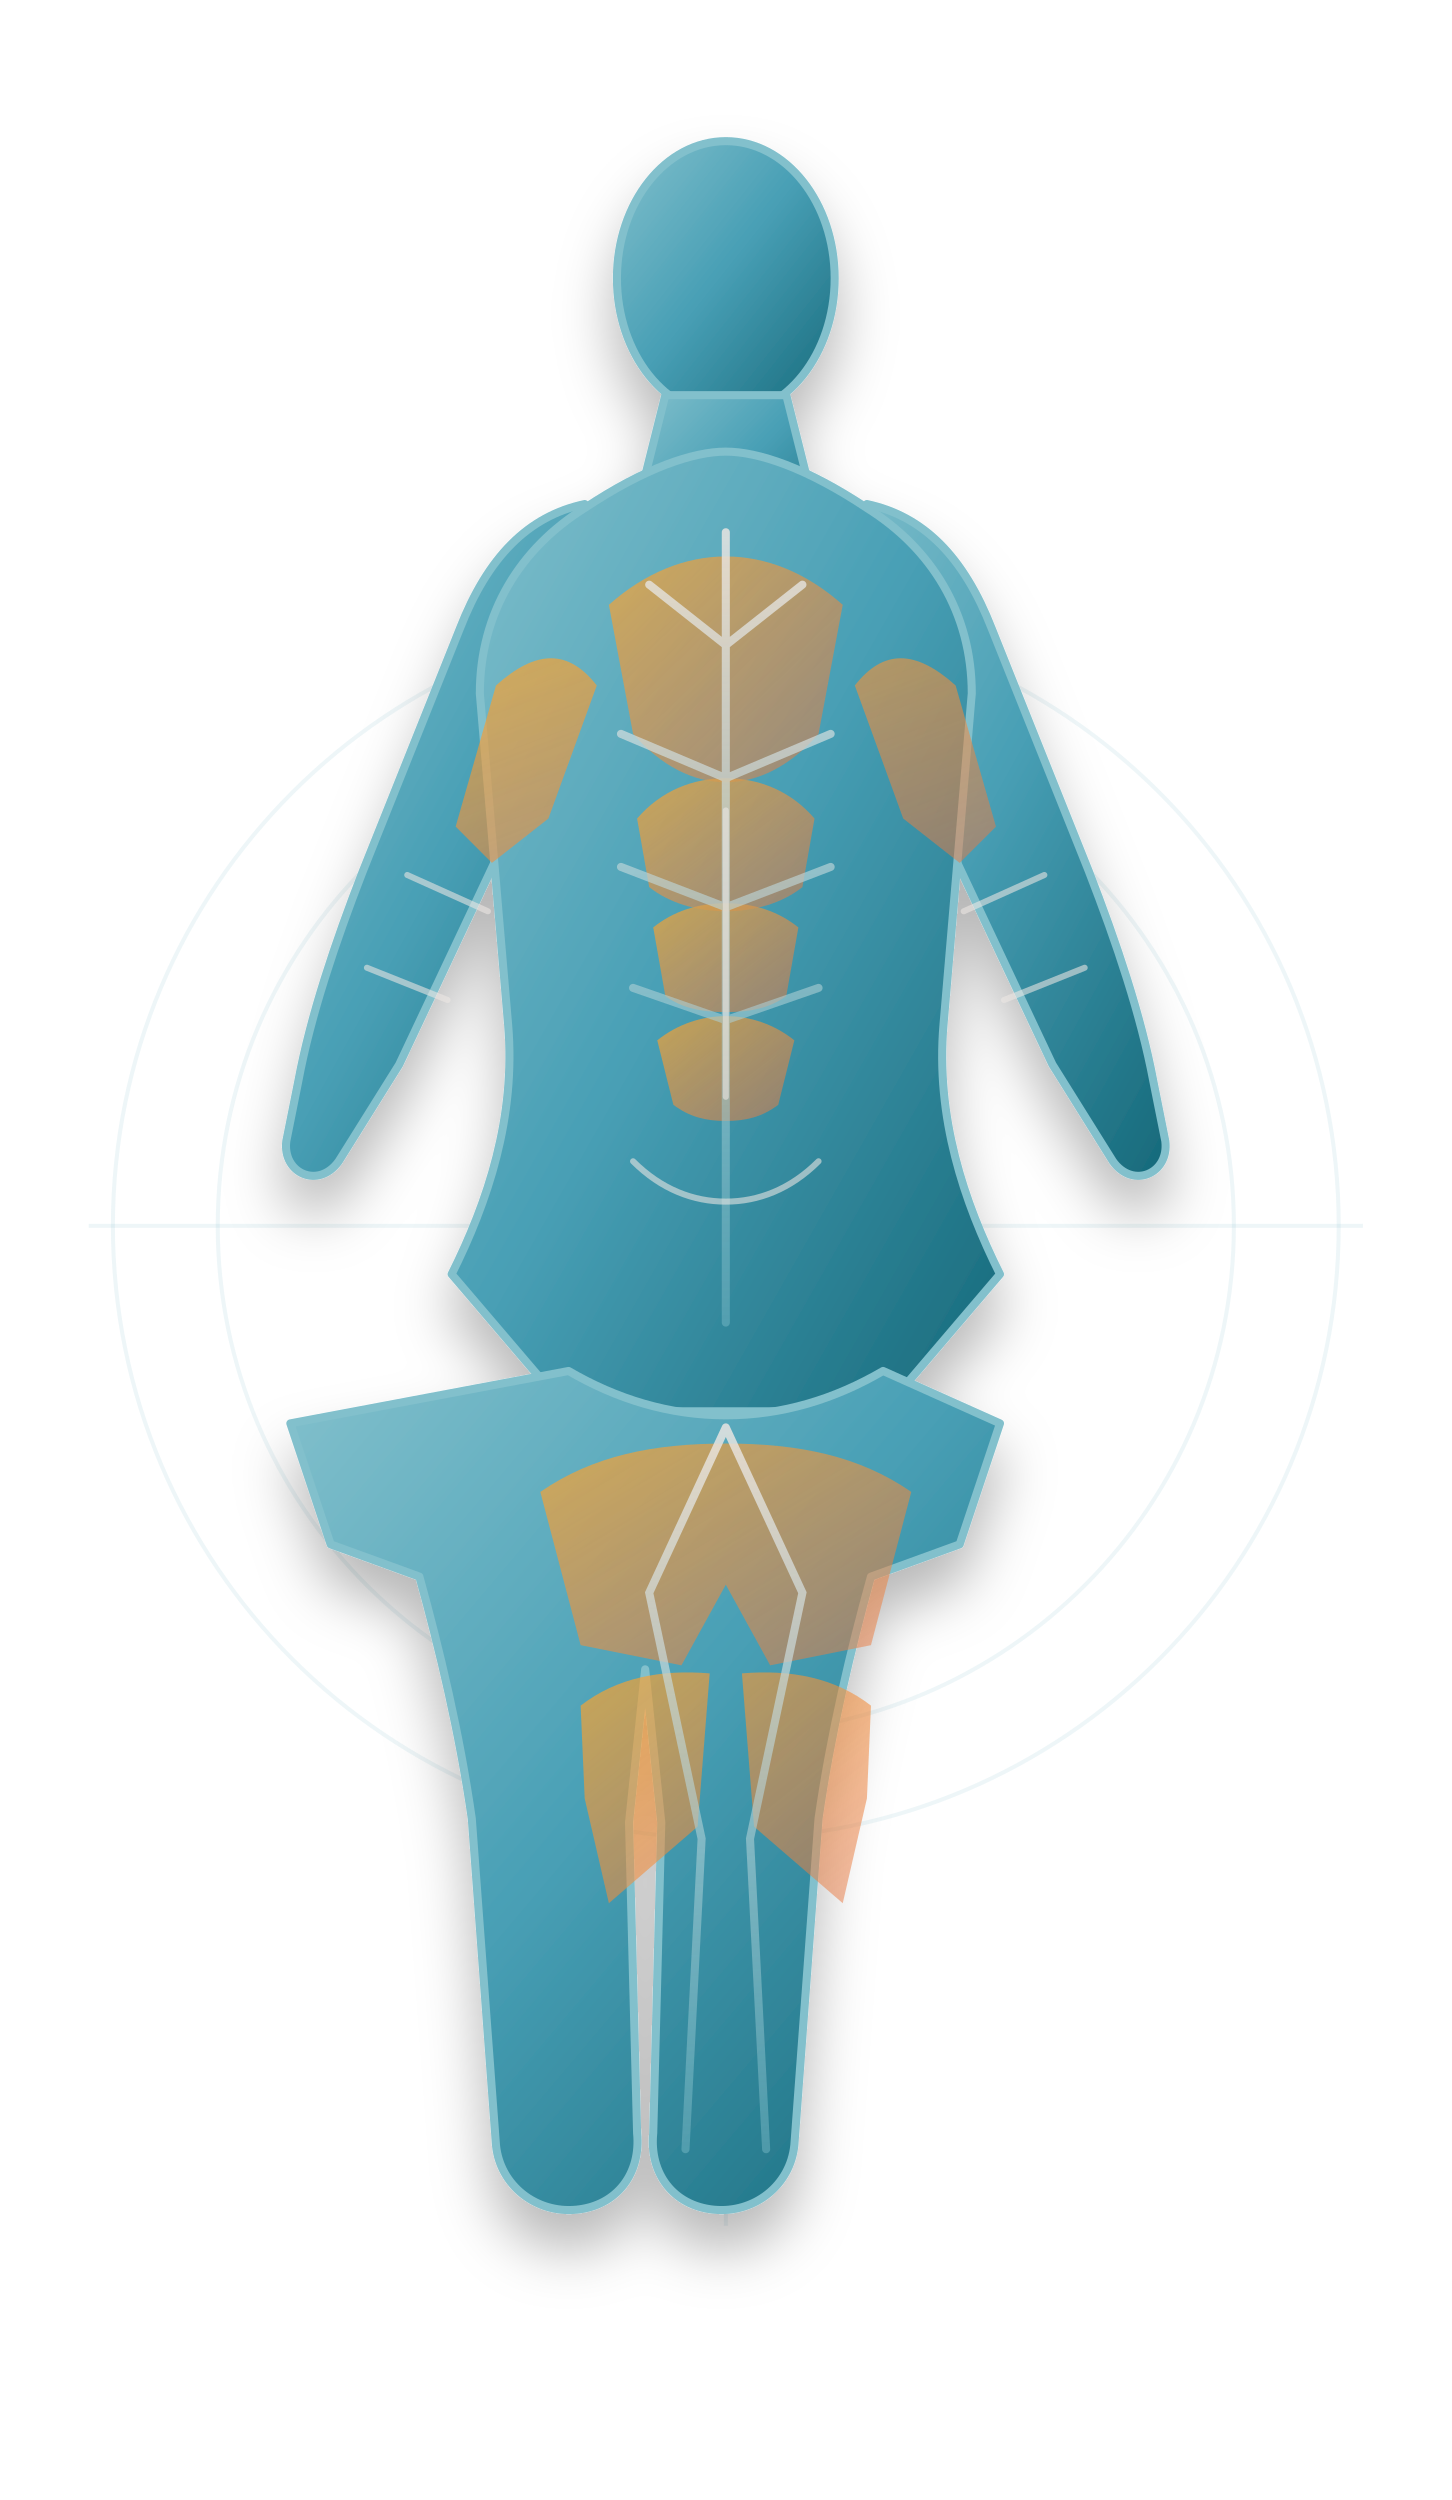
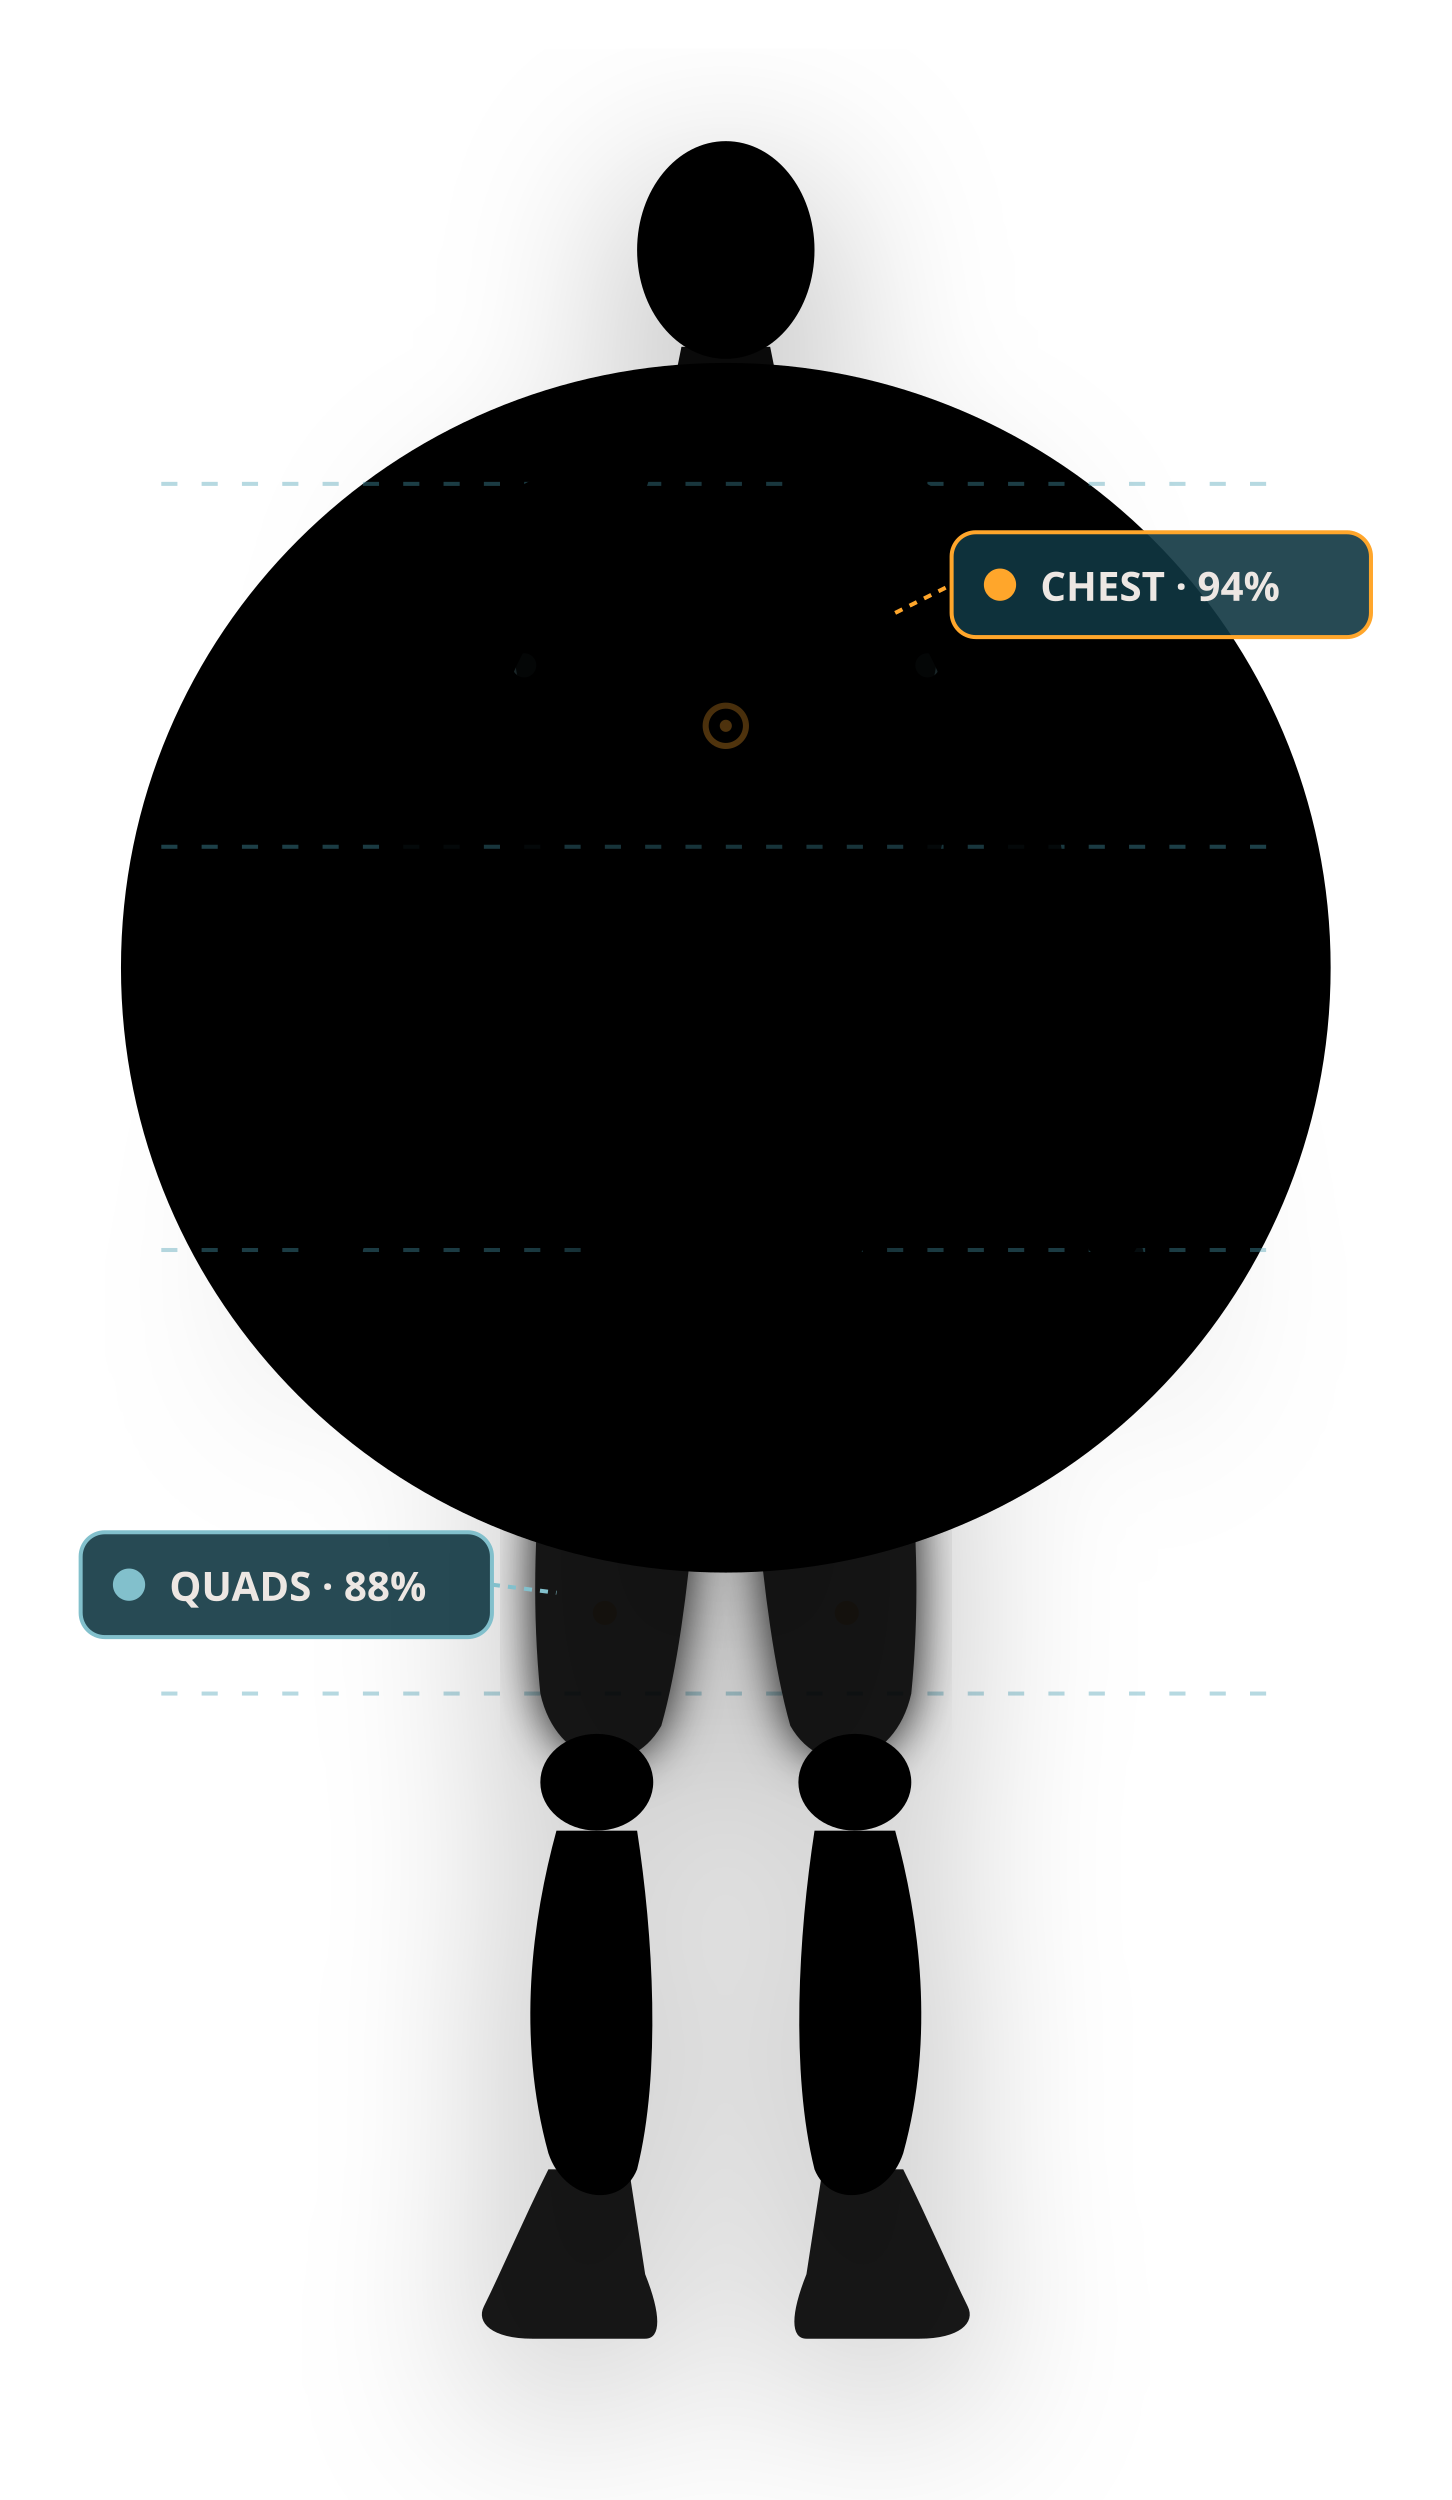
- <svg xmlns="http://www.w3.org/2000/svg" viewBox="0 0 360 620" role="img" aria-labelledby="title description">
+ <svg xmlns="http://www.w3.org/2000/svg" viewBox="0 0 360 620" fill="none">
  <defs>
-     <linearGradient id="body" x1="0" x2="1" y1="0" y2="1">
-       <stop offset="0" stop-color="#82c0cc" />
-       <stop offset=".48" stop-color="#489fb5" />
-       <stop offset="1" stop-color="#16697a" />
+     <radialGradient id="body-glow" cx="50%" cy="40%" r="50%">
+       <stop offset="0%" stopColor="#489fb5" stopOpacity="0.25" />
+       <stop offset="100%" stopColor="#0b2931" stopOpacity="0" />
+     </radialGradient>
+     <linearGradient id="body-grad" x1="180" y1="40" x2="180" y2="580" gradientUnits="userSpaceOnUse">
+       <stop offset="0%" stopColor="#82c0cc" />
+       <stop offset="35%" stopColor="#489fb5" />
+       <stop offset="70%" stopColor="#16697a" />
+       <stop offset="100%" stopColor="#103742" />
    </linearGradient>
-     <linearGradient id="muscle" x1="0" x2="1" y1="0" y2="1">
-       <stop offset="0" stop-color="#ffa62b" stop-opacity=".85" />
-       <stop offset="1" stop-color="#e77746" stop-opacity=".62" />
+     <linearGradient id="muscle-active" x1="0" y1="0" x2="1" y2="1">
+       <stop offset="0%" stopColor="#ffa62b" />
+       <stop offset="100%" stopColor="#ffc36f" />
    </linearGradient>
-     <linearGradient id="bone" x1="0" x2="0" y1="0" y2="1">
-       <stop offset="0" stop-color="#ede7e3" stop-opacity=".82" />
-       <stop offset="1" stop-color="#82c0cc" stop-opacity=".42" />
+     <linearGradient id="muscle-secondary" x1="0" y1="0" x2="1" y2="1">
+       <stop offset="0%" stopColor="#82c0cc" stopOpacity="0.8" />
+       <stop offset="100%" stopColor="#489fb5" stopOpacity="0.5" />
    </linearGradient>
-     <filter id="soft-shadow" x="-30%" y="-20%" width="160%" height="150%">
-       <feGaussianBlur in="SourceAlpha" stdDeviation="7" />
-       <feOffset dy="9" />
-       <feComponentTransfer>
-         <feFuncA type="linear" slope=".28" />
-       </feComponentTransfer>
-       <feMerge>
-         <feMergeNode />
-         <feMergeNode in="SourceGraphic" />
-       </feMerge>
+     <filter id="glow-filter" x="-20%" y="-20%" width="140%" height="140%">
+       <feGaussianBlur stdDeviation="6" result="blur" />
+       <feComposite in="SourceGraphic" in2="blur" operator="over" />
    </filter>
  </defs>
-   <g fill="none" stroke="#82c0cc" stroke-opacity=".14">
-     <circle cx="180" cy="304" r="152" />
-     <circle cx="180" cy="304" r="126" />
-     <path d="M22 304h316M180 64v488" />
+   <circle cx="180" cy="240" r="150" fill="url(#body-glow)" />
+   <g opacity="0.4">
+     <line x1="40" y1="120" x2="320" y2="120" stroke="#489fb5" stroke-dasharray="4 6" stroke-width="1" />
+     <line x1="40" y1="210" x2="320" y2="210" stroke="#489fb5" stroke-dasharray="4 6" stroke-width="1" />
+     <line x1="40" y1="310" x2="320" y2="310" stroke="#489fb5" stroke-dasharray="4 6" stroke-width="1" />
+     <line x1="40" y1="420" x2="320" y2="420" stroke="#489fb5" stroke-dasharray="4 6" stroke-width="1" />
+     <circle cx="180" cy="180" r="5" stroke="#ffa62b" stroke-width="1.5" fill="none" />
+     <circle cx="180" cy="180" r="1.5" fill="#ffa62b" />
+     <circle cx="130" cy="165" r="3" fill="#82c0cc" />
+     <circle cx="230" cy="165" r="3" fill="#82c0cc" />
+     <circle cx="150" cy="400" r="3" fill="#ffa62b" />
+     <circle cx="210" cy="400" r="3" fill="#ffa62b" />
  </g>
-   <g filter="url(#soft-shadow)" stroke="#82c0cc" stroke-linejoin="round" stroke-width="2">
-     <ellipse cx="180" cy="69" rx="27" ry="34" fill="url(#body)" />
-     <path d="M165 98h30l8 32-23 16-23-16z" fill="url(#body)" />
-     <path d="M145 125c-14 3-24 13-31 31l-24 60c-7 18-13 36-16 52l-3 15c-1 8 8 12 13 5l15-24 25-53 20-37 18-5z" fill="url(#body)" />
-     <path d="M215 125c14 3 24 13 31 31l24 60c7 18 13 36 16 52l3 15c1 8-8 12-13 5l-15-24-25-53-20-37-18-5z" fill="url(#body)" />
-     <path d="M145 126c15-10 27-14 35-14s20 4 35 14c16 10 26 26 26 46l-7 82c-2 23 5 44 14 62l-29 34h-78l-29-34c9-18 16-39 14-62l-7-82c0-20 10-36 26-46z" fill="url(#body)" />
-     <path d="M141 340c12 7 25 11 39 11s27-4 39-11l29 13-10 30-22 8c-5 18-10 39-13 60l-6 81c-1 10-10 17-20 16-10-1-16-9-15-19l2-77-4-38-4 38 2 77c1 10-5 18-15 19-10 1-19-6-20-16l-6-81c-3-21-8-42-13-60l-22-8-10-30z" fill="url(#body)" />
+   <g id="male-body" filter="drop-shadow(0 12px 24px rgba(0,0,0,0.35))">
+     <ellipse cx="180" cy="62" rx="22" ry="27" fill="url(#body-grad)" />
+     <path d="M169 86 L191 86 L195 106 L165 106 Z" fill="url(#body-grad)" opacity="0.95" />
+     <path d="M165 106 C150 110, 130 118, 115 130 C110 134, 108 145, 112 158 L126 170 C132 155, 140 145, 155 138 Z" fill="url(#body-grad)" />
+     <path d="M195 106 C210 110, 230 118, 245 130 C250 134, 252 145, 248 158 L234 170 C228 155, 220 145, 205 138 Z" fill="url(#body-grad)" />
+     <path d="M142 140 C155 138, 175 140, 178 152 C178 168, 168 182, 145 182 C132 182, 126 170, 128 156 Z" fill="url(#muscle-active)" opacity="0.9" filter="url(#glow-filter)" />
+     <path d="M218 140 C205 138, 185 140, 182 152 C182 168, 192 182, 215 182 C228 182, 234 170, 232 156 Z" fill="url(#muscle-active)" opacity="0.9" filter="url(#glow-filter)" />
+     <path d="M148 188 C160 187, 174 187, 177 192 C177 202, 168 206, 150 206 C144 206, 144 195, 148 188 Z" fill="url(#muscle-secondary)" />
+     <path d="M212 188 C200 187, 186 187, 183 192 C183 202, 192 206, 210 206 C216 206, 216 195, 212 188 Z" fill="url(#muscle-secondary)" />
+     <path d="M150 212 C162 211, 174 211, 177 217 C177 228, 168 232, 152 232 C146 232, 146 220, 150 212 Z" fill="url(#muscle-secondary)" />
+     <path d="M210 212 C198 211, 186 211, 183 217 C183 228, 192 232, 208 232 C214 232, 214 220, 210 212 Z" fill="url(#muscle-secondary)" />
+     <path d="M152 238 C162 237, 174 237, 177 243 C177 254, 170 258, 154 258 C148 258, 148 246, 152 238 Z" fill="url(#muscle-secondary)" />
+     <path d="M208 238 C198 237, 186 237, 183 243 C183 254, 190 258, 206 258 C212 258, 212 246, 208 238 Z" fill="url(#muscle-secondary)" />
+     <path d="M128 174 C132 195, 142 245, 154 270 L170 272 L168 280 L146 276 C136 248, 122 200, 120 172 Z" fill="url(#body-grad)" opacity="0.85" />
+     <path d="M232 174 C228 195, 218 245, 206 270 L190 272 L192 280 L214 276 C224 248, 238 200, 240 172 Z" fill="url(#body-grad)" opacity="0.85" />
+     <path d="M110 162 C102 180, 96 210, 94 230 C92 240, 102 244, 108 236 C114 220, 120 190, 122 174 Z" fill="url(#muscle-active)" opacity="0.85" />
+     <path d="M94 234 C90 255, 82 285, 78 305 C76 312, 84 316, 90 310 C96 295, 104 265, 106 242 Z" fill="url(#body-grad)" />
+     <path d="M77 308 C75 316, 73 328, 76 332 C78 335, 84 335, 86 328 L88 314 Z" fill="url(#body-grad)" opacity="0.8" />
+     <path d="M250 162 C258 180, 264 210, 266 230 C268 240, 258 244, 252 236 C246 220, 240 190, 238 174 Z" fill="url(#muscle-active)" opacity="0.85" />
+     <path d="M266 234 C270 255, 278 285, 282 305 C284 312, 276 316, 270 310 C264 295, 256 265, 254 242 Z" fill="url(#body-grad)" />
+     <path d="M283 308 C285 316, 287 328, 284 332 C282 335, 276 335, 274 328 L272 314 Z" fill="url(#body-grad)" opacity="0.8" />
+     <path d="M152 272 L208 272 L216 304 C216 314, 202 320, 180 320 C158 320, 144 314, 144 304 Z" fill="url(#body-grad)" />
+     <path d="M144 314 C136 340, 130 380, 134 420 C138 438, 156 442, 164 428 C172 400, 174 350, 176 320 Z" fill="url(#muscle-active)" opacity="0.9" filter="url(#glow-filter)" />
+     <path d="M216 314 C224 340, 230 380, 226 420 C222 438, 204 442, 196 428 C188 400, 186 350, 184 320 Z" fill="url(#muscle-active)" opacity="0.9" filter="url(#glow-filter)" />
+     <ellipse cx="148" cy="442" rx="14" ry="12" fill="url(#body-grad)" />
+     <ellipse cx="212" cy="442" rx="14" ry="12" fill="url(#body-grad)" />
+     <path d="M138 454 C132 476, 128 505, 136 534 C140 546, 154 548, 158 538 C164 514, 162 480, 158 454 Z" fill="url(#body-grad)" />
+     <path d="M222 454 C228 476, 232 505, 224 534 C220 546, 206 548, 202 538 C196 514, 198 480, 202 454 Z" fill="url(#body-grad)" />
+     <path d="M136 538 C130 550, 124 564, 120 572 C118 576, 122 580, 132 580 L160 580 C164 580, 164 574, 160 564 L156 538 Z" fill="url(#body-grad)" opacity="0.9" />
+     <path d="M224 538 C230 550, 236 564, 240 572 C242 576, 238 580, 228 580 L200 580 C196 580, 196 574, 200 564 L204 538 Z" fill="url(#body-grad)" opacity="0.9" />
  </g>
-   <g fill="url(#muscle)" opacity=".8">
-     <path d="M151 150c9-8 19-12 29-12s20 4 29 12l-6 32c-7 8-15 12-23 12s-16-4-23-12z" />
-     <path d="M158 203c6-7 14-10 22-10s16 3 22 10l-3 17c-5 4-12 6-19 6s-14-2-19-6z" />
-     <path d="M162 230c5-4 11-6 18-6s13 2 18 6l-3 17c-4 3-9 4-15 4s-11-1-15-4z" />
-     <path d="M163 258c5-4 11-6 17-6s12 2 17 6l-4 16c-4 3-8 4-13 4s-9-1-13-4z" />
-     <path d="M123 170c10-9 18-9 25 0l-12 33-14 11-9-9zM237 170c-10-9-18-9-25 0l12 33 14 11 9-9z" />
-     <path d="M134 370c13-9 28-12 46-12s33 3 46 12l-10 38-25 5-11-20-11 20-25-5z" />
-     <path d="M144 423c9-7 20-9 32-8l-3 38-22 19-6-26zM216 423c-9-7-20-9-32-8l3 38 22 19 6-26z" />
-   </g>
-   <g fill="none" stroke="url(#bone)" stroke-linecap="round" stroke-width="2">
-     <path d="M180 132v196M161 145l19 15 19-15M154 182l26 11 26-11M154 215l26 10 26-10M157 245l23 8 23-8M180 287v39" />
-     <path d="M180 354l-19 41 13 61-4 77M180 354l19 41-13 61 4 77" />
-   </g>
-   <g fill="none" stroke="#ede7e3" stroke-linecap="round" stroke-opacity=".58" stroke-width="1.5">
-     <path d="M101 217l20 9M91 240l20 8M259 217l-20 9M269 240l-20 8" />
-     <path d="M180 201v71M157 288c7 7 15 10 23 10s16-3 23-10" />
+   <g>
+     <rect x="236" y="132" width="104" height="26" rx="6" fill="#103742" fill-opacity="0.9" stroke="#ffa62b" stroke-width="1" />
+     <circle cx="248" cy="145" r="4" fill="#ffa62b" />
+     <text x="258" y="149" fill="#ede7e3" font-family="Manrope, sans-serif" font-size="10" font-weight="700">CHEST · 94%</text>
+     <line x1="222" y1="152" x2="236" y2="145" stroke="#ffa62b" stroke-width="1" stroke-dasharray="2 2" />
+     <rect x="20" y="380" width="102" height="26" rx="6" fill="#103742" fill-opacity="0.9" stroke="#82c0cc" stroke-width="1" />
+     <circle cx="32" cy="393" r="4" fill="#82c0cc" />
+     <text x="42" y="397" fill="#ede7e3" font-family="Manrope, sans-serif" font-size="10" font-weight="700">QUADS · 88%</text>
+     <line x1="122" y1="393" x2="138" y2="395" stroke="#82c0cc" stroke-width="1" stroke-dasharray="2 2" />
  </g>
</svg>
